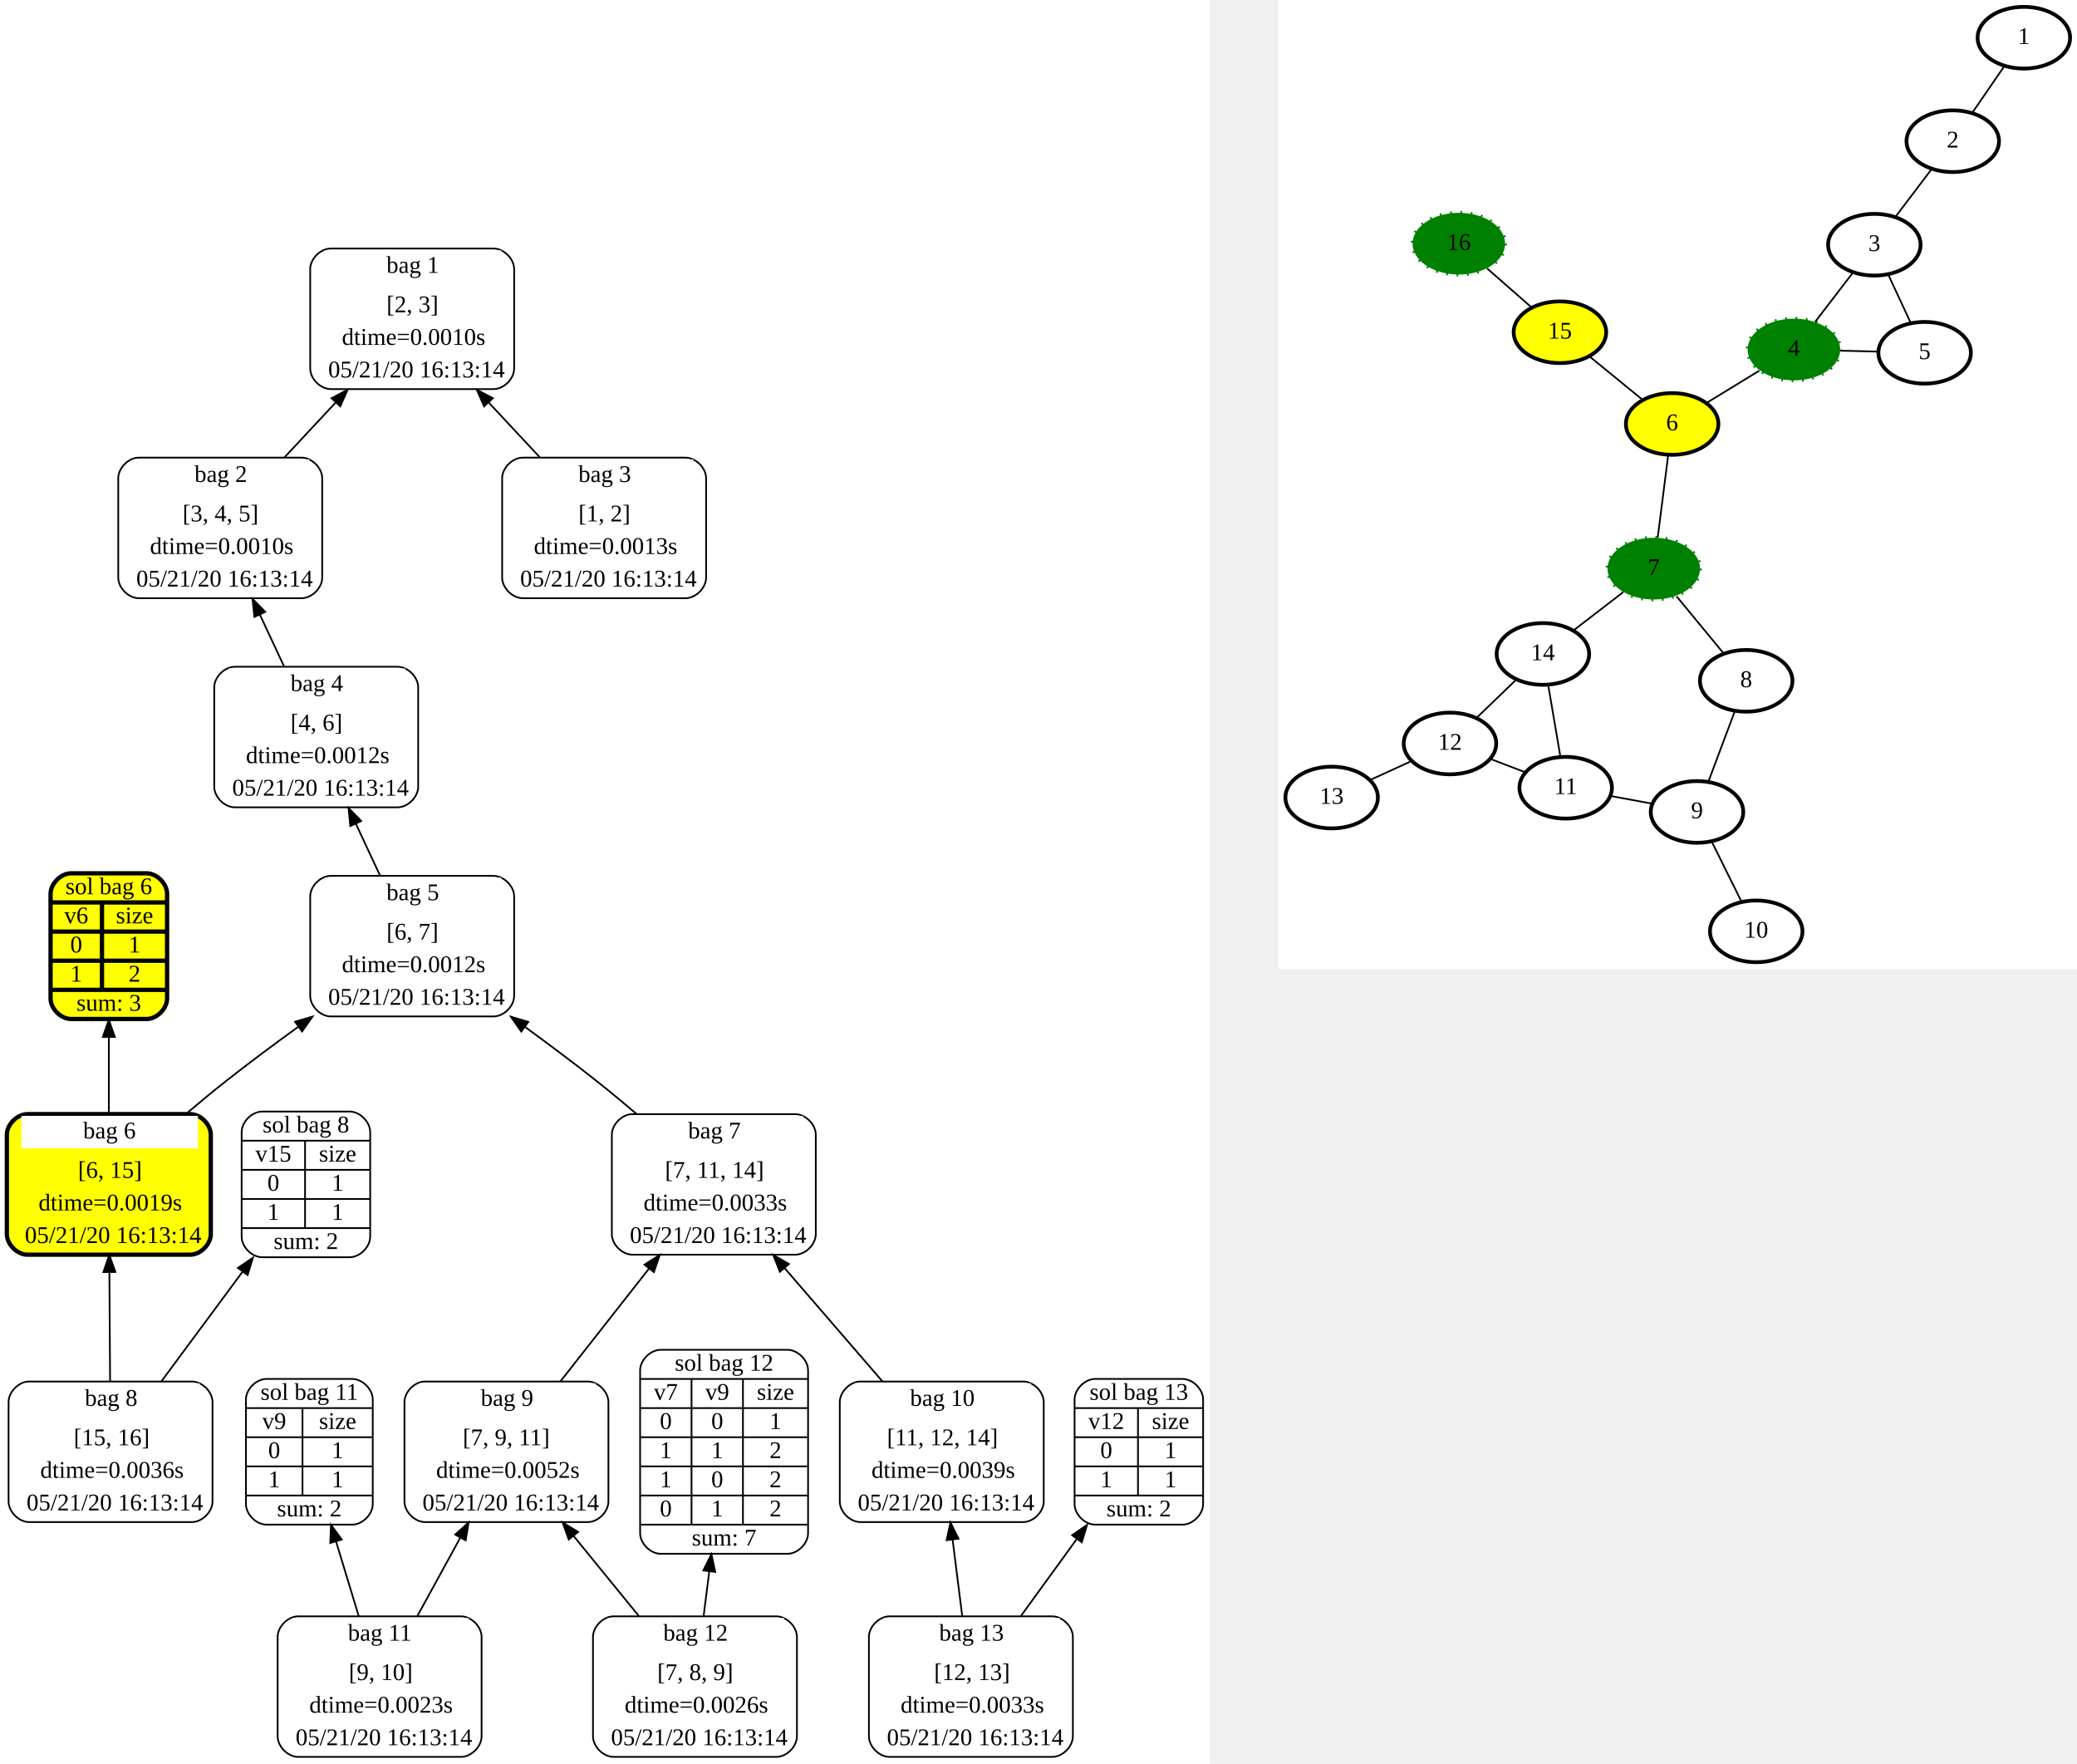
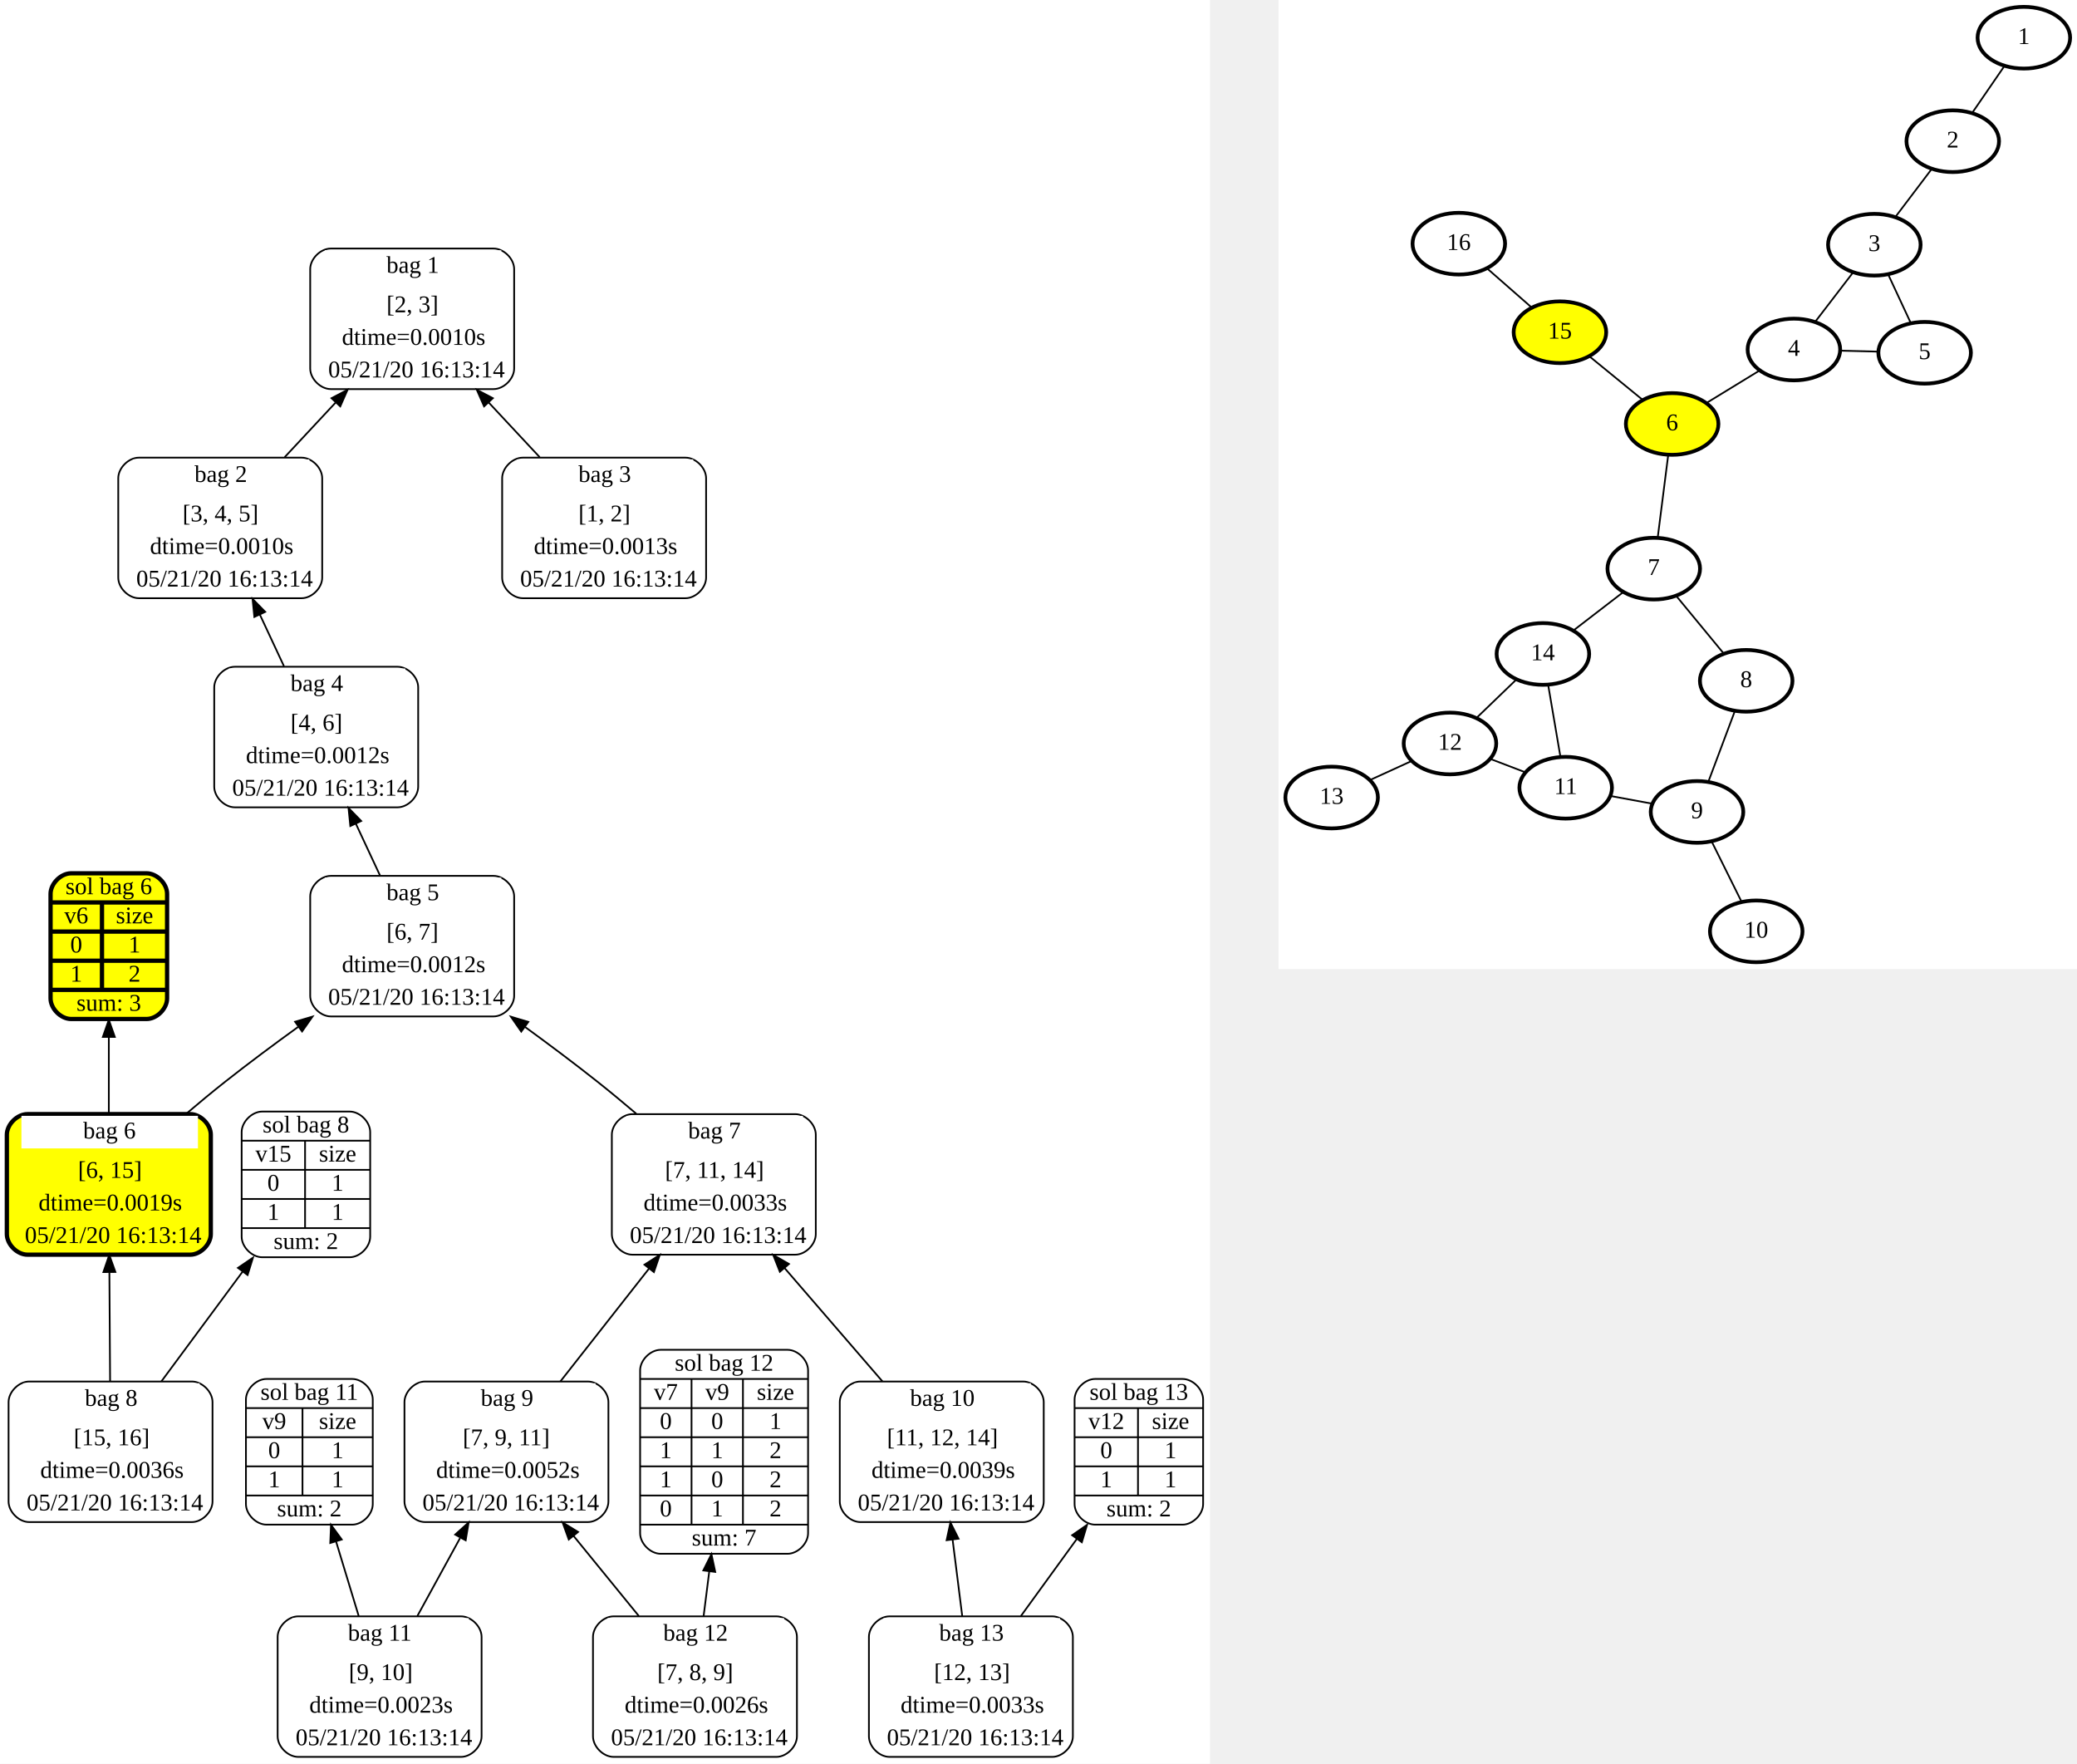
<svg xmlns="http://www.w3.org/2000/svg" viewBox="0.00 0.00 1211.9 1029.0" preserveAspectRatio="xMinYMin">
  <g id="graph0" class="graph" transform="scale(1 1) rotate(0) translate(4 1025)">
    <polygon fill="white" stroke="transparent" points="-4,4 -4,-1025 702,-1025 702,4 -4,4" />
    <g id="node1" class="node">
      <path fill="white" stroke="black" d="M284,-880C284,-880 189,-880 189,-880 183,-880 177,-874 177,-868 177,-868 177,-810 177,-810 177,-804 183,-798 189,-798 189,-798 284,-798 284,-798 290,-798 296,-804 296,-810 296,-810 296,-868 296,-868 296,-874 290,-880 284,-880" />
      <polygon fill="white" stroke="transparent" points="185.5,-860 185.5,-879 288.5,-879 288.5,-860 185.5,-860" />
      <text text-anchor="start" x="221.5" y="-865.8" font-family="Times New Roman,serif" font-size="14.00">bag 1</text>
      <text text-anchor="start" x="221.5" y="-842.8" font-family="Times New Roman,serif" font-size="14.00">[2, 3]</text>
      <text text-anchor="start" x="195.5" y="-823.8" font-family="Times New Roman,serif" font-size="14.00">dtime=0.0010s</text>
      <text text-anchor="start" x="187.5" y="-804.8" font-family="Times New Roman,serif" font-size="14.00">05/21/20 16:13:14</text>
    </g>
    <g id="node2" class="node">
      <path fill="white" stroke="black" d="M172,-758C172,-758 77,-758 77,-758 71,-758 65,-752 65,-746 65,-746 65,-688 65,-688 65,-682 71,-676 77,-676 77,-676 172,-676 172,-676 178,-676 184,-682 184,-688 184,-688 184,-746 184,-746 184,-752 178,-758 172,-758" />
      <polygon fill="white" stroke="transparent" points="73.5,-738 73.5,-757 176.5,-757 176.5,-738 73.5,-738" />
      <text text-anchor="start" x="109.5" y="-743.8" font-family="Times New Roman,serif" font-size="14.00">bag 2</text>
      <text text-anchor="start" x="102.5" y="-720.8" font-family="Times New Roman,serif" font-size="14.00">[3, 4, 5]</text>
      <text text-anchor="start" x="83.5" y="-701.8" font-family="Times New Roman,serif" font-size="14.00">dtime=0.0010s</text>
      <text text-anchor="start" x="75.5" y="-682.8" font-family="Times New Roman,serif" font-size="14.00">05/21/20 16:13:14</text>
    </g>
    <g id="edge1" class="edge">
      <path fill="none" stroke="black" d="M162.11,-758.29C171.62,-768.48 181.93,-779.53 191.75,-790.06" />
      <polygon fill="black" stroke="black" points="189.42,-792.69 198.8,-797.61 194.54,-787.91 189.42,-792.69" />
    </g>
    <g id="node3" class="node">
      <path fill="white" stroke="black" d="M396,-758C396,-758 301,-758 301,-758 295,-758 289,-752 289,-746 289,-746 289,-688 289,-688 289,-682 295,-676 301,-676 301,-676 396,-676 396,-676 402,-676 408,-682 408,-688 408,-688 408,-746 408,-746 408,-752 402,-758 396,-758" />
      <polygon fill="white" stroke="transparent" points="297.5,-738 297.5,-757 400.5,-757 400.5,-738 297.5,-738" />
      <text text-anchor="start" x="333.5" y="-743.8" font-family="Times New Roman,serif" font-size="14.00">bag 3</text>
      <text text-anchor="start" x="333.5" y="-720.8" font-family="Times New Roman,serif" font-size="14.00">[1, 2]</text>
      <text text-anchor="start" x="307.5" y="-701.8" font-family="Times New Roman,serif" font-size="14.00">dtime=0.0013s</text>
      <text text-anchor="start" x="299.5" y="-682.8" font-family="Times New Roman,serif" font-size="14.00">05/21/20 16:13:14</text>
    </g>
    <g id="edge2" class="edge">
      <path fill="none" stroke="black" d="M310.89,-758.29C301.38,-768.48 291.07,-779.53 281.25,-790.06" />
      <polygon fill="black" stroke="black" points="278.46,-787.91 274.2,-797.61 283.58,-792.69 278.46,-787.91" />
    </g>
    <g id="node4" class="node">
      <path fill="white" stroke="black" d="M228,-636C228,-636 133,-636 133,-636 127,-636 121,-630 121,-624 121,-624 121,-566 121,-566 121,-560 127,-554 133,-554 133,-554 228,-554 228,-554 234,-554 240,-560 240,-566 240,-566 240,-624 240,-624 240,-630 234,-636 228,-636" />
      <polygon fill="white" stroke="transparent" points="129.5,-616 129.5,-635 232.5,-635 232.5,-616 129.5,-616" />
      <text text-anchor="start" x="165.5" y="-621.8" font-family="Times New Roman,serif" font-size="14.00">bag 4</text>
      <text text-anchor="start" x="165.5" y="-598.8" font-family="Times New Roman,serif" font-size="14.00">[4, 6]</text>
      <text text-anchor="start" x="139.5" y="-579.8" font-family="Times New Roman,serif" font-size="14.00">dtime=0.0012s</text>
      <text text-anchor="start" x="131.5" y="-560.8" font-family="Times New Roman,serif" font-size="14.00">05/21/20 16:13:14</text>
    </g>
    <g id="edge3" class="edge">
      <path fill="none" stroke="black" d="M161.7,-636.29C157.17,-645.99 152.29,-656.46 147.59,-666.52" />
      <polygon fill="black" stroke="black" points="144.41,-665.07 143.35,-675.61 150.75,-668.03 144.41,-665.07" />
    </g>
    <g id="node5" class="node">
      <path fill="white" stroke="black" d="M284,-514C284,-514 189,-514 189,-514 183,-514 177,-508 177,-502 177,-502 177,-444 177,-444 177,-438 183,-432 189,-432 189,-432 284,-432 284,-432 290,-432 296,-438 296,-444 296,-444 296,-502 296,-502 296,-508 290,-514 284,-514" />
      <polygon fill="white" stroke="transparent" points="185.5,-494 185.5,-513 288.5,-513 288.5,-494 185.5,-494" />
      <text text-anchor="start" x="221.5" y="-499.8" font-family="Times New Roman,serif" font-size="14.00">bag 5</text>
      <text text-anchor="start" x="221.5" y="-476.8" font-family="Times New Roman,serif" font-size="14.00">[6, 7]</text>
      <text text-anchor="start" x="195.5" y="-457.8" font-family="Times New Roman,serif" font-size="14.00">dtime=0.0012s</text>
      <text text-anchor="start" x="187.5" y="-438.8" font-family="Times New Roman,serif" font-size="14.00">05/21/20 16:13:14</text>
    </g>
    <g id="edge4" class="edge">
      <path fill="none" stroke="black" d="M217.7,-514.29C213.17,-523.99 208.29,-534.46 203.59,-544.52" />
      <polygon fill="black" stroke="black" points="200.41,-543.07 199.35,-553.61 206.75,-546.03 200.41,-543.07" />
    </g>
    <g id="node6" class="node">
      <path fill="yellow" stroke="black" stroke-width="2.5" d="M107,-375C107,-375 12,-375 12,-375 6,-375 0,-369 0,-363 0,-363 0,-305 0,-305 0,-299 6,-293 12,-293 12,-293 107,-293 107,-293 113,-293 119,-299 119,-305 119,-305 119,-363 119,-363 119,-369 113,-375 107,-375" />
      <polygon fill="white" stroke="transparent" points="8.5,-355 8.5,-374 111.5,-374 111.5,-355 8.5,-355" />
      <text text-anchor="start" x="44.5" y="-360.8" font-family="Times New Roman,serif" font-size="14.00">bag 6</text>
      <text text-anchor="start" x="41.5" y="-337.8" font-family="Times New Roman,serif" font-size="14.00">[6, 15]</text>
      <text text-anchor="start" x="18.5" y="-318.8" font-family="Times New Roman,serif" font-size="14.00">dtime=0.0019s</text>
      <text text-anchor="start" x="10.5" y="-299.8" font-family="Times New Roman,serif" font-size="14.00">05/21/20 16:13:14</text>
    </g>
    <g id="edge5" class="edge">
      <path fill="none" stroke="black" d="M104.73,-375.27C112.24,-381.65 120.01,-388.1 127.5,-394 141.02,-404.66 155.82,-415.68 170.05,-425.95" />
      <polygon fill="black" stroke="black" points="168.17,-428.91 178.34,-431.9 172.26,-423.23 168.17,-428.91" />
    </g>
    <g id="node18" class="node">
      <path fill="yellow" stroke="black" stroke-width="2.5" d="M37.5,-430.5C37.5,-430.5 81.5,-430.5 81.5,-430.5 87.5,-430.5 93.5,-436.5 93.5,-442.5 93.5,-442.5 93.5,-503.5 93.5,-503.5 93.5,-509.5 87.5,-515.5 81.5,-515.5 81.5,-515.5 37.5,-515.5 37.5,-515.5 31.5,-515.5 25.5,-509.5 25.5,-503.5 25.5,-503.5 25.5,-442.5 25.5,-442.5 25.5,-436.5 31.5,-430.5 37.5,-430.5" />
      <text text-anchor="middle" x="59.5" y="-503.3" font-family="Times New Roman,serif" font-size="14.00">sol bag 6</text>
      <text text-anchor="middle" x="40.5" y="-486.3" font-family="Times New Roman,serif" font-size="14.00">v6</text>
      <text text-anchor="middle" x="40.5" y="-469.3" font-family="Times New Roman,serif" font-size="14.00">0</text>
      <text text-anchor="middle" x="40.5" y="-452.3" font-family="Times New Roman,serif" font-size="14.00">1</text>
      <text text-anchor="middle" x="74.5" y="-486.3" font-family="Times New Roman,serif" font-size="14.00">size</text>
      <text text-anchor="middle" x="74.5" y="-469.3" font-family="Times New Roman,serif" font-size="14.00">1</text>
      <text text-anchor="middle" x="74.5" y="-452.3" font-family="Times New Roman,serif" font-size="14.00">2</text>
      <text text-anchor="middle" x="59.5" y="-435.3" font-family="Times New Roman,serif" font-size="14.00">sum: 3</text>
      <polyline fill="none" stroke="black" stroke-width="2.5" points="25.5,-498.5 93.5,-498.5 " />
      <polyline fill="none" stroke="black" stroke-width="2.5" points="25.5,-481.5 55.5,-481.5 " />
      <polyline fill="none" stroke="black" stroke-width="2.5" points="25.5,-464.5 55.5,-464.5 " />
      <polyline fill="none" stroke="black" stroke-width="2.5" points="55.5,-447.5 55.5,-498.5 " />
      <polyline fill="none" stroke="black" stroke-width="2.5" points="55.5,-481.5 93.5,-481.5 " />
      <polyline fill="none" stroke="black" stroke-width="2.5" points="55.5,-464.5 93.5,-464.5 " />
      <polyline fill="none" stroke="black" stroke-width="2.5" points="25.5,-447.5 93.5,-447.5 " />
    </g>
    <g id="edge17" class="edge">
      <path fill="none" stroke="black" d="M59.5,-375.36C59.5,-389.34 59.5,-405.22 59.5,-420" />
      <polygon fill="black" stroke="black" points="56,-420.02 59.5,-430.02 63,-420.02 56,-420.02" />
    </g>
    <g id="node7" class="node">
      <path fill="white" stroke="black" d="M460,-375C460,-375 365,-375 365,-375 359,-375 353,-369 353,-363 353,-363 353,-305 353,-305 353,-299 359,-293 365,-293 365,-293 460,-293 460,-293 466,-293 472,-299 472,-305 472,-305 472,-363 472,-363 472,-369 466,-375 460,-375" />
      <polygon fill="white" stroke="transparent" points="361.5,-355 361.5,-374 464.5,-374 464.5,-355 361.5,-355" />
      <text text-anchor="start" x="397.5" y="-360.8" font-family="Times New Roman,serif" font-size="14.00">bag 7</text>
      <text text-anchor="start" x="384" y="-337.8" font-family="Times New Roman,serif" font-size="14.00">[7, 11, 14]</text>
      <text text-anchor="start" x="371.5" y="-318.8" font-family="Times New Roman,serif" font-size="14.00">dtime=0.0033s</text>
      <text text-anchor="start" x="363.5" y="-299.8" font-family="Times New Roman,serif" font-size="14.00">05/21/20 16:13:14</text>
    </g>
    <g id="edge6" class="edge">
      <path fill="none" stroke="black" d="M367.25,-375.24C359.75,-381.63 351.97,-388.08 344.5,-394 331.09,-404.63 316.41,-415.63 302.32,-425.89" />
      <polygon fill="black" stroke="black" points="300.14,-423.15 294.1,-431.85 304.25,-428.81 300.14,-423.15" />
    </g>
    <g id="node8" class="node">
      <path fill="white" stroke="black" d="M108,-219C108,-219 13,-219 13,-219 7,-219 1,-213 1,-207 1,-207 1,-149 1,-149 1,-143 7,-137 13,-137 13,-137 108,-137 108,-137 114,-137 120,-143 120,-149 120,-149 120,-207 120,-207 120,-213 114,-219 108,-219" />
      <polygon fill="white" stroke="transparent" points="9.5,-199 9.5,-218 112.5,-218 112.5,-199 9.5,-199" />
      <text text-anchor="start" x="45.5" y="-204.8" font-family="Times New Roman,serif" font-size="14.00">bag 8</text>
      <text text-anchor="start" x="39" y="-181.8" font-family="Times New Roman,serif" font-size="14.00">[15, 16]</text>
      <text text-anchor="start" x="19.5" y="-162.8" font-family="Times New Roman,serif" font-size="14.00">dtime=0.0036s</text>
      <text text-anchor="start" x="11.5" y="-143.8" font-family="Times New Roman,serif" font-size="14.00">05/21/20 16:13:14</text>
    </g>
    <g id="edge7" class="edge">
      <path fill="none" stroke="black" d="M60.24,-219.06C60.11,-238.5 59.96,-262.06 59.83,-282.7" />
      <polygon fill="black" stroke="black" points="56.33,-282.85 59.76,-292.87 63.33,-282.9 56.33,-282.85" />
    </g>
    <g id="node14" class="node">
      <path fill="white" stroke="black" d="M149,-291.5C149,-291.5 200,-291.5 200,-291.5 206,-291.5 212,-297.5 212,-303.5 212,-303.5 212,-364.5 212,-364.5 212,-370.5 206,-376.5 200,-376.5 200,-376.5 149,-376.5 149,-376.5 143,-376.5 137,-370.5 137,-364.5 137,-364.5 137,-303.5 137,-303.5 137,-297.5 143,-291.5 149,-291.5" />
      <text text-anchor="middle" x="174.5" y="-364.3" font-family="Times New Roman,serif" font-size="14.00">sol bag 8</text>
      <text text-anchor="middle" x="155.5" y="-347.3" font-family="Times New Roman,serif" font-size="14.00">v15</text>
      <text text-anchor="middle" x="155.5" y="-330.3" font-family="Times New Roman,serif" font-size="14.00">0</text>
      <text text-anchor="middle" x="155.5" y="-313.3" font-family="Times New Roman,serif" font-size="14.00">1</text>
      <text text-anchor="middle" x="193" y="-347.3" font-family="Times New Roman,serif" font-size="14.00">size</text>
      <text text-anchor="middle" x="193" y="-330.3" font-family="Times New Roman,serif" font-size="14.00">1</text>
      <text text-anchor="middle" x="193" y="-313.3" font-family="Times New Roman,serif" font-size="14.00">1</text>
      <text text-anchor="middle" x="174.5" y="-296.3" font-family="Times New Roman,serif" font-size="14.00">sum: 2</text>
      <polyline fill="none" stroke="black" points="137,-359.5 212,-359.5 " />
      <polyline fill="none" stroke="black" points="137,-342.5 174,-342.5 " />
      <polyline fill="none" stroke="black" points="137,-325.5 174,-325.5 " />
      <polyline fill="none" stroke="black" points="174,-308.5 174,-359.5 " />
      <polyline fill="none" stroke="black" points="174,-342.5 212,-342.5 " />
      <polyline fill="none" stroke="black" points="174,-325.5 212,-325.5 " />
      <polyline fill="none" stroke="black" points="137,-308.5 212,-308.5 " />
    </g>
    <g id="edge13" class="edge">
      <path fill="none" stroke="black" d="M90.15,-219.06C104.66,-238.65 122.25,-262.42 137.61,-283.17" />
      <polygon fill="black" stroke="black" points="134.84,-285.3 143.6,-291.26 140.46,-281.14 134.84,-285.3" />
    </g>
    <g id="node9" class="node">
      <path fill="white" stroke="black" d="M339,-219C339,-219 244,-219 244,-219 238,-219 232,-213 232,-207 232,-207 232,-149 232,-149 232,-143 238,-137 244,-137 244,-137 339,-137 339,-137 345,-137 351,-143 351,-149 351,-149 351,-207 351,-207 351,-213 345,-219 339,-219" />
      <polygon fill="white" stroke="transparent" points="240.5,-199 240.5,-218 343.5,-218 343.5,-199 240.5,-199" />
      <text text-anchor="start" x="276.5" y="-204.8" font-family="Times New Roman,serif" font-size="14.00">bag 9</text>
      <text text-anchor="start" x="266" y="-181.8" font-family="Times New Roman,serif" font-size="14.00">[7, 9, 11]</text>
      <text text-anchor="start" x="250.5" y="-162.8" font-family="Times New Roman,serif" font-size="14.00">dtime=0.0052s</text>
      <text text-anchor="start" x="242.5" y="-143.8" font-family="Times New Roman,serif" font-size="14.00">05/21/20 16:13:14</text>
    </g>
    <g id="edge8" class="edge">
      <path fill="none" stroke="black" d="M322.98,-219.06C338.81,-239.21 358.12,-263.79 374.74,-284.95" />
      <polygon fill="black" stroke="black" points="372.04,-287.17 380.97,-292.87 377.55,-282.85 372.04,-287.17" />
    </g>
    <g id="node10" class="node">
      <path fill="white" stroke="black" d="M593,-219C593,-219 498,-219 498,-219 492,-219 486,-213 486,-207 486,-207 486,-149 486,-149 486,-143 492,-137 498,-137 498,-137 593,-137 593,-137 599,-137 605,-143 605,-149 605,-149 605,-207 605,-207 605,-213 599,-219 593,-219" />
      <polygon fill="white" stroke="transparent" points="494.5,-199 494.5,-218 597.5,-218 597.5,-199 494.5,-199" />
      <text text-anchor="start" x="527" y="-204.8" font-family="Times New Roman,serif" font-size="14.00">bag 10</text>
      <text text-anchor="start" x="513.5" y="-181.8" font-family="Times New Roman,serif" font-size="14.00">[11, 12, 14]</text>
      <text text-anchor="start" x="504.5" y="-162.8" font-family="Times New Roman,serif" font-size="14.00">dtime=0.0039s</text>
      <text text-anchor="start" x="496.5" y="-143.8" font-family="Times New Roman,serif" font-size="14.00">05/21/20 16:13:14</text>
    </g>
    <g id="edge9" class="edge">
      <path fill="none" stroke="black" d="M510.9,-219.06C493.42,-239.3 472.09,-264 453.76,-285.23" />
      <polygon fill="black" stroke="black" points="451.04,-283.02 447.15,-292.87 456.34,-287.59 451.04,-283.02" />
    </g>
    <g id="node11" class="node">
      <path fill="white" stroke="black" d="M265,-82C265,-82 170,-82 170,-82 164,-82 158,-76 158,-70 158,-70 158,-12 158,-12 158,-6 164,0 170,0 170,0 265,0 265,0 271,0 277,-6 277,-12 277,-12 277,-70 277,-70 277,-76 271,-82 265,-82" />
      <polygon fill="white" stroke="transparent" points="166.5,-62 166.5,-81 269.5,-81 269.5,-62 166.5,-62" />
      <text text-anchor="start" x="199" y="-67.8" font-family="Times New Roman,serif" font-size="14.00">bag 11</text>
      <text text-anchor="start" x="199.5" y="-44.8" font-family="Times New Roman,serif" font-size="14.00">[9, 10]</text>
      <text text-anchor="start" x="176.5" y="-25.8" font-family="Times New Roman,serif" font-size="14.00">dtime=0.0023s</text>
      <text text-anchor="start" x="168.5" y="-6.8" font-family="Times New Roman,serif" font-size="14.00">05/21/20 16:13:14</text>
    </g>
    <g id="edge10" class="edge">
      <path fill="none" stroke="black" d="M239.5,-82.14C247.33,-96.43 256.25,-112.69 264.45,-127.66" />
      <polygon fill="black" stroke="black" points="261.58,-129.7 269.45,-136.78 267.72,-126.33 261.58,-129.7" />
    </g>
    <g id="node15" class="node">
      <path fill="white" stroke="black" d="M151.5,-135.5C151.5,-135.5 201.5,-135.5 201.5,-135.5 207.5,-135.5 213.5,-141.5 213.5,-147.5 213.5,-147.5 213.5,-208.5 213.5,-208.5 213.5,-214.5 207.5,-220.5 201.5,-220.5 201.5,-220.5 151.5,-220.5 151.5,-220.5 145.5,-220.5 139.5,-214.5 139.5,-208.5 139.5,-208.5 139.5,-147.5 139.5,-147.5 139.5,-141.5 145.5,-135.5 151.5,-135.5" />
      <text text-anchor="middle" x="176.5" y="-208.3" font-family="Times New Roman,serif" font-size="14.00">sol bag 11</text>
      <text text-anchor="middle" x="156" y="-191.3" font-family="Times New Roman,serif" font-size="14.00">v9</text>
      <text text-anchor="middle" x="156" y="-174.3" font-family="Times New Roman,serif" font-size="14.00">0</text>
      <text text-anchor="middle" x="156" y="-157.3" font-family="Times New Roman,serif" font-size="14.00">1</text>
      <text text-anchor="middle" x="193" y="-191.3" font-family="Times New Roman,serif" font-size="14.00">size</text>
      <text text-anchor="middle" x="193" y="-174.3" font-family="Times New Roman,serif" font-size="14.00">1</text>
      <text text-anchor="middle" x="193" y="-157.3" font-family="Times New Roman,serif" font-size="14.00">1</text>
      <text text-anchor="middle" x="176.5" y="-140.3" font-family="Times New Roman,serif" font-size="14.00">sum: 2</text>
      <polyline fill="none" stroke="black" points="139.5,-203.5 213.5,-203.5 " />
      <polyline fill="none" stroke="black" points="139.5,-186.5 172.5,-186.5 " />
      <polyline fill="none" stroke="black" points="139.5,-169.5 172.5,-169.5 " />
      <polyline fill="none" stroke="black" points="172.5,-152.5 172.5,-203.5 " />
      <polyline fill="none" stroke="black" points="172.5,-186.5 213.5,-186.5 " />
      <polyline fill="none" stroke="black" points="172.5,-169.5 213.5,-169.5 " />
      <polyline fill="none" stroke="black" points="139.5,-152.5 213.5,-152.5 " />
    </g>
    <g id="edge14" class="edge">
      <path fill="none" stroke="black" d="M205.31,-82.14C201.17,-95.78 196.48,-111.21 192.11,-125.61" />
      <polygon fill="black" stroke="black" points="188.7,-124.79 189.14,-135.38 195.4,-126.83 188.7,-124.79" />
    </g>
    <g id="node12" class="node">
      <path fill="white" stroke="black" d="M449,-82C449,-82 354,-82 354,-82 348,-82 342,-76 342,-70 342,-70 342,-12 342,-12 342,-6 348,0 354,0 354,0 449,0 449,0 455,0 461,-6 461,-12 461,-12 461,-70 461,-70 461,-76 455,-82 449,-82" />
      <polygon fill="white" stroke="transparent" points="350.5,-62 350.5,-81 453.5,-81 453.5,-62 350.5,-62" />
      <text text-anchor="start" x="383" y="-67.8" font-family="Times New Roman,serif" font-size="14.00">bag 12</text>
      <text text-anchor="start" x="379.5" y="-44.8" font-family="Times New Roman,serif" font-size="14.00">[7, 8, 9]</text>
      <text text-anchor="start" x="360.5" y="-25.8" font-family="Times New Roman,serif" font-size="14.00">dtime=0.0026s</text>
      <text text-anchor="start" x="352.5" y="-6.8" font-family="Times New Roman,serif" font-size="14.00">05/21/20 16:13:14</text>
    </g>
    <g id="edge11" class="edge">
      <path fill="none" stroke="black" d="M368.79,-82.14C356.82,-96.83 343.15,-113.61 330.67,-128.92" />
      <polygon fill="black" stroke="black" points="327.87,-126.82 324.27,-136.78 333.3,-131.24 327.87,-126.82" />
    </g>
    <g id="node16" class="node">
      <path fill="white" stroke="black" d="M381.5,-118.5C381.5,-118.5 455.5,-118.5 455.5,-118.5 461.5,-118.5 467.5,-124.5 467.5,-130.5 467.5,-130.5 467.5,-225.5 467.5,-225.5 467.5,-231.5 461.5,-237.5 455.5,-237.5 455.5,-237.5 381.5,-237.5 381.5,-237.5 375.5,-237.5 369.5,-231.5 369.5,-225.5 369.5,-225.5 369.5,-130.5 369.5,-130.5 369.5,-124.5 375.5,-118.5 381.5,-118.5" />
      <text text-anchor="middle" x="418.5" y="-225.3" font-family="Times New Roman,serif" font-size="14.00">sol bag 12</text>
      <text text-anchor="middle" x="384.5" y="-208.3" font-family="Times New Roman,serif" font-size="14.00">v7</text>
      <text text-anchor="middle" x="384.5" y="-191.3" font-family="Times New Roman,serif" font-size="14.00">0</text>
      <text text-anchor="middle" x="384.5" y="-174.3" font-family="Times New Roman,serif" font-size="14.00">1</text>
      <text text-anchor="middle" x="384.5" y="-157.3" font-family="Times New Roman,serif" font-size="14.00">1</text>
      <text text-anchor="middle" x="384.5" y="-140.3" font-family="Times New Roman,serif" font-size="14.00">0</text>
      <text text-anchor="middle" x="414.5" y="-208.3" font-family="Times New Roman,serif" font-size="14.00">v9</text>
      <text text-anchor="middle" x="414.5" y="-191.3" font-family="Times New Roman,serif" font-size="14.00">0</text>
      <text text-anchor="middle" x="414.5" y="-174.3" font-family="Times New Roman,serif" font-size="14.00">1</text>
      <text text-anchor="middle" x="414.5" y="-157.3" font-family="Times New Roman,serif" font-size="14.00">0</text>
      <text text-anchor="middle" x="414.5" y="-140.3" font-family="Times New Roman,serif" font-size="14.00">1</text>
      <text text-anchor="middle" x="448.5" y="-208.3" font-family="Times New Roman,serif" font-size="14.00">size</text>
      <text text-anchor="middle" x="448.5" y="-191.3" font-family="Times New Roman,serif" font-size="14.00">1</text>
      <text text-anchor="middle" x="448.5" y="-174.3" font-family="Times New Roman,serif" font-size="14.00">2</text>
      <text text-anchor="middle" x="448.5" y="-157.3" font-family="Times New Roman,serif" font-size="14.00">2</text>
      <text text-anchor="middle" x="448.5" y="-140.3" font-family="Times New Roman,serif" font-size="14.00">2</text>
      <text text-anchor="middle" x="418.5" y="-123.3" font-family="Times New Roman,serif" font-size="14.00">sum: 7</text>
      <polyline fill="none" stroke="black" points="369.5,-220.5 467.5,-220.5 " />
      <polyline fill="none" stroke="black" points="369.5,-203.5 399.5,-203.5 " />
      <polyline fill="none" stroke="black" points="369.5,-186.5 399.5,-186.5 " />
      <polyline fill="none" stroke="black" points="369.5,-169.5 399.5,-169.5 " />
      <polyline fill="none" stroke="black" points="369.5,-152.5 399.5,-152.5 " />
      <polyline fill="none" stroke="black" points="399.5,-135.5 399.5,-220.5 " />
      <polyline fill="none" stroke="black" points="399.5,-203.5 429.5,-203.5 " />
      <polyline fill="none" stroke="black" points="399.5,-186.5 429.5,-186.5 " />
      <polyline fill="none" stroke="black" points="399.5,-169.5 429.5,-169.5 " />
      <polyline fill="none" stroke="black" points="399.5,-152.5 429.5,-152.5 " />
      <polyline fill="none" stroke="black" points="429.5,-135.5 429.5,-220.5 " />
      <polyline fill="none" stroke="black" points="429.5,-203.5 467.5,-203.5 " />
      <polyline fill="none" stroke="black" points="429.5,-186.5 467.5,-186.5 " />
      <polyline fill="none" stroke="black" points="429.5,-169.5 467.5,-169.5 " />
      <polyline fill="none" stroke="black" points="429.5,-152.5 467.5,-152.5 " />
      <polyline fill="none" stroke="black" points="369.5,-135.5 467.5,-135.5 " />
    </g>
    <g id="edge15" class="edge">
      <path fill="none" stroke="black" d="M406.55,-82.14C407.59,-90.38 408.71,-99.28 409.84,-108.21" />
      <polygon fill="black" stroke="black" points="406.38,-108.79 411.11,-118.28 413.33,-107.92 406.38,-108.79" />
    </g>
    <g id="node13" class="node">
      <path fill="white" stroke="black" d="M610,-82C610,-82 515,-82 515,-82 509,-82 503,-76 503,-70 503,-70 503,-12 503,-12 503,-6 509,0 515,0 515,0 610,0 610,0 616,0 622,-6 622,-12 622,-12 622,-70 622,-70 622,-76 616,-82 610,-82" />
      <polygon fill="white" stroke="transparent" points="511.5,-62 511.5,-81 614.5,-81 614.5,-62 511.5,-62" />
      <text text-anchor="start" x="544" y="-67.8" font-family="Times New Roman,serif" font-size="14.00">bag 13</text>
      <text text-anchor="start" x="541" y="-44.8" font-family="Times New Roman,serif" font-size="14.00">[12, 13]</text>
      <text text-anchor="start" x="521.5" y="-25.8" font-family="Times New Roman,serif" font-size="14.00">dtime=0.0033s</text>
      <text text-anchor="start" x="513.5" y="-6.8" font-family="Times New Roman,serif" font-size="14.00">05/21/20 16:13:14</text>
    </g>
    <g id="edge12" class="edge">
      <path fill="none" stroke="black" d="M557.45,-82.14C555.68,-96.16 553.68,-112.07 551.82,-126.81" />
      <polygon fill="black" stroke="black" points="548.34,-126.42 550.56,-136.78 555.29,-127.3 548.34,-126.42" />
    </g>
    <g id="node17" class="node">
      <path fill="white" stroke="black" d="M635,-135.5C635,-135.5 686,-135.5 686,-135.5 692,-135.5 698,-141.5 698,-147.5 698,-147.5 698,-208.5 698,-208.5 698,-214.5 692,-220.5 686,-220.5 686,-220.5 635,-220.5 635,-220.5 629,-220.5 623,-214.5 623,-208.5 623,-208.5 623,-147.5 623,-147.5 623,-141.5 629,-135.5 635,-135.5" />
      <text text-anchor="middle" x="660.5" y="-208.3" font-family="Times New Roman,serif" font-size="14.00">sol bag 13</text>
      <text text-anchor="middle" x="641.5" y="-191.3" font-family="Times New Roman,serif" font-size="14.00">v12</text>
      <text text-anchor="middle" x="641.5" y="-174.3" font-family="Times New Roman,serif" font-size="14.00">0</text>
      <text text-anchor="middle" x="641.5" y="-157.3" font-family="Times New Roman,serif" font-size="14.00">1</text>
      <text text-anchor="middle" x="679" y="-191.3" font-family="Times New Roman,serif" font-size="14.00">size</text>
      <text text-anchor="middle" x="679" y="-174.3" font-family="Times New Roman,serif" font-size="14.00">1</text>
      <text text-anchor="middle" x="679" y="-157.3" font-family="Times New Roman,serif" font-size="14.00">1</text>
      <text text-anchor="middle" x="660.5" y="-140.3" font-family="Times New Roman,serif" font-size="14.00">sum: 2</text>
      <polyline fill="none" stroke="black" points="623,-203.5 698,-203.5 " />
      <polyline fill="none" stroke="black" points="623,-186.5 660,-186.5 " />
      <polyline fill="none" stroke="black" points="623,-169.5 660,-169.5 " />
      <polyline fill="none" stroke="black" points="660,-152.5 660,-203.5 " />
      <polyline fill="none" stroke="black" points="660,-186.5 698,-186.5 " />
      <polyline fill="none" stroke="black" points="660,-169.5 698,-169.5 " />
      <polyline fill="none" stroke="black" points="623,-152.5 698,-152.5 " />
    </g>
    <g id="edge16" class="edge">
      <path fill="none" stroke="black" d="M591.64,-82.14C601.92,-96.3 613.61,-112.4 624.4,-127.27" />
      <polygon fill="black" stroke="black" points="621.58,-129.34 630.28,-135.38 627.24,-125.23 621.58,-129.34" />
    </g>
  </g>
  <g id="graph0" class="graph" transform="scale(1 1) rotate(0) translate(238.772 295.4) translate(746 0)">
    <polygon fill="white" stroke="none" points="-238.772,269.962 -238.772,-295.4 227.123,-295.4 227.123,269.962 -238.772,269.962" />
    <g id="node1" class="node">
      <ellipse fill="yellow" stroke="black" stroke-width="2.2" cx="-9.097" cy="-48.053" rx="27" ry="18" />
      <text text-anchor="middle" x="-9.097" y="-44.353" font-family="Times New Roman,serif" font-size="14.00">6</text>
    </g>
    <g id="node2" class="node">
      <ellipse fill="yellow" stroke="black" stroke-width="2.2" cx="-74.578" cy="-101.562" rx="27" ry="18" />
      <text text-anchor="middle" x="-74.578" y="-97.862" font-family="Times New Roman,serif" font-size="14.00">15</text>
    </g>
    <g id="edge1" class="edge">
      <path fill="none" stroke="black" d="M-26.302,-62.112C-35.85,-69.915 -47.695,-79.594 -57.261,-87.411" />
    </g>
    <g id="node6" class="node">
-       <ellipse fill="green" stroke="green" stroke-width="2.2" stroke-dasharray="1,5" cx="-19.825" cy="36.352" rx="27" ry="18" />
+       <ellipse fill="none" stroke="black" stroke-width="2.2" cx="-19.825" cy="36.352" rx="27" ry="18" />
      <text text-anchor="middle" x="-19.825" y="40.052" font-family="Times New Roman,serif" font-size="14.00">7</text>
    </g>
    <g id="edge14" class="edge">
      <path fill="none" stroke="black" d="M-11.425,-29.738C-13.237,-15.484 -15.737,4.192 -17.538,18.363" />
    </g>
    <g id="node16" class="node">
-       <ellipse fill="green" stroke="green" stroke-width="2.2" stroke-dasharray="1,5" cx="-133.568" cy="-153.241" rx="27" ry="18" />
+       <ellipse fill="none" stroke="black" stroke-width="2.2" cx="-133.568" cy="-153.241" rx="27" ry="18" />
      <text text-anchor="middle" x="-133.568" y="-149.541" font-family="Times New Roman,serif" font-size="14.00">16</text>
    </g>
    <g id="edge15" class="edge">
      <path fill="none" stroke="black" d="M-91.01,-115.958C-99.055,-123.006 -108.726,-131.478 -116.814,-138.564" />
    </g>
    <g id="node3" class="node">
      <ellipse fill="none" stroke="black" stroke-width="2.2" cx="108.878" cy="-152.627" rx="27" ry="18" />
      <text text-anchor="middle" x="108.878" y="-148.927" font-family="Times New Roman,serif" font-size="14.00">3</text>
    </g>
    <g id="node4" class="node">
-       <ellipse fill="green" stroke="green" stroke-width="2.2" stroke-dasharray="1,5" cx="61.948" cy="-91.486" rx="27" ry="18" />
+       <ellipse fill="none" stroke="black" stroke-width="2.2" cx="61.948" cy="-91.486" rx="27" ry="18" />
      <text text-anchor="middle" x="61.948" y="-87.786" font-family="Times New Roman,serif" font-size="14.00">4</text>
    </g>
    <g id="edge2" class="edge">
      <path fill="none" stroke="black" d="M96.548,-136.563C89.704,-127.647 81.215,-116.588 74.359,-107.655" />
    </g>
    <g id="node15" class="node">
      <ellipse fill="none" stroke="black" stroke-width="2.2" cx="154.632" cy="-213.024" rx="27" ry="18" />
      <text text-anchor="middle" x="154.632" y="-209.324" font-family="Times New Roman,serif" font-size="14.00">2</text>
    </g>
    <g id="edge16" class="edge">
      <path fill="none" stroke="black" d="M121.139,-168.812C127.704,-177.478 135.767,-188.122 142.337,-196.794" />
    </g>
    <g id="edge5" class="edge">
      <path fill="none" stroke="black" d="M41.779,-79.156C32.098,-73.237 20.532,-66.167 10.876,-60.263" />
    </g>
    <g id="node5" class="node">
      <ellipse fill="none" stroke="black" stroke-width="2.2" cx="-84.512" cy="86.129" rx="27" ry="18" />
      <text text-anchor="middle" x="-84.512" y="89.829" font-family="Times New Roman,serif" font-size="14.00">14</text>
    </g>
    <g id="edge3" class="edge">
      <path fill="none" stroke="black" d="M-66.493,72.263C-57.521,65.359 -46.706,57.037 -37.747,50.143" />
    </g>
    <g id="node8" class="node">
      <ellipse fill="none" stroke="black" stroke-width="2.2" cx="-138.734" cy="138.363" rx="27" ry="18" />
      <text text-anchor="middle" x="-138.734" y="142.063" font-family="Times New Roman,serif" font-size="14.00">12</text>
    </g>
    <g id="edge12" class="edge">
      <path fill="none" stroke="black" d="M-99.905,100.957C-107.169,107.955 -115.822,116.291 -123.115,123.316" />
    </g>
    <g id="node7" class="node">
      <ellipse fill="none" stroke="black" stroke-width="2.2" cx="138.229" cy="-89.582" rx="27" ry="18" />
      <text text-anchor="middle" x="138.229" y="-85.882" font-family="Times New Roman,serif" font-size="14.00">5</text>
    </g>
    <g id="edge11" class="edge">
      <path fill="none" stroke="black" d="M130.209,-106.81C126.067,-115.705 121.029,-126.528 116.889,-135.421" />
    </g>
    <g id="edge4" class="edge">
      <path fill="none" stroke="black" d="M111.12,-90.259C103.926,-90.439 96.159,-90.632 88.969,-90.812" />
    </g>
    <g id="node9" class="node">
      <ellipse fill="none" stroke="black" stroke-width="2.2" cx="-207.772" cy="169.898" rx="27" ry="18" />
      <text text-anchor="middle" x="-207.772" y="173.598" font-family="Times New Roman,serif" font-size="14.00">13</text>
    </g>
    <g id="edge6" class="edge">
      <path fill="none" stroke="black" d="M-161.34,148.689C-169.047,152.21 -177.658,156.143 -185.351,159.657" />
    </g>
    <g id="node13" class="node">
      <ellipse fill="none" stroke="black" stroke-width="2.2" cx="-71.216" cy="164.175" rx="27" ry="18" />
      <text text-anchor="middle" x="-71.216" y="167.875" font-family="Times New Roman,serif" font-size="14.00">11</text>
    </g>
    <g id="edge17" class="edge">
      <path fill="none" stroke="black" d="M-115.119,147.391C-108.579,149.892 -101.478,152.606 -94.931,155.109" />
    </g>
    <g id="node10" class="node">
      <ellipse fill="none" stroke="black" stroke-width="2.2" cx="34.113" cy="101.8" rx="27" ry="18" />
      <text text-anchor="middle" x="34.113" y="105.5" font-family="Times New Roman,serif" font-size="14.00">8</text>
    </g>
    <g id="edge18" class="edge">
      <path fill="none" stroke="black" d="M21.056,85.957C12.701,75.819 1.891,62.703 -6.513,52.504" />
    </g>
    <g id="node11" class="node">
      <ellipse fill="none" stroke="black" stroke-width="2.2" cx="5.413" cy="178.295" rx="27" ry="18" />
      <text text-anchor="middle" x="5.413" y="181.995" font-family="Times New Roman,serif" font-size="14.00">9</text>
    </g>
    <g id="edge7" class="edge">
      <path fill="none" stroke="black" d="M27.456,119.542C22.82,131.9 16.662,148.313 12.033,160.65" />
    </g>
    <g id="edge9" class="edge">
      <path fill="none" stroke="black" d="M-20.958,173.436C-28.751,172 -37.276,170.429 -45.056,168.996" />
    </g>
    <g id="node12" class="node">
      <ellipse fill="none" stroke="black" stroke-width="2.2" cx="39.965" cy="247.962" rx="27" ry="18" />
      <text text-anchor="middle" x="39.965" y="251.662" font-family="Times New Roman,serif" font-size="14.00">10</text>
    </g>
    <g id="edge8" class="edge">
      <path fill="none" stroke="black" d="M31.424,230.741C26.148,220.104 19.398,206.492 14.096,195.802" />
    </g>
    <g id="edge10" class="edge">
      <path fill="none" stroke="black" d="M-74.3,146.074C-76.448,133.465 -79.301,116.719 -81.445,104.132" />
    </g>
    <g id="node14" class="node">
      <ellipse fill="none" stroke="black" stroke-width="2.2" cx="196.123" cy="-273.4" rx="27" ry="18" />
      <text text-anchor="middle" x="196.123" y="-269.7" font-family="Times New Roman,serif" font-size="14.00">1</text>
    </g>
    <g id="edge13" class="edge">
      <path fill="none" stroke="black" d="M184.786,-256.902C178.931,-248.383 171.809,-238.018 165.956,-229.502" />
    </g>
  </g>
</svg>
